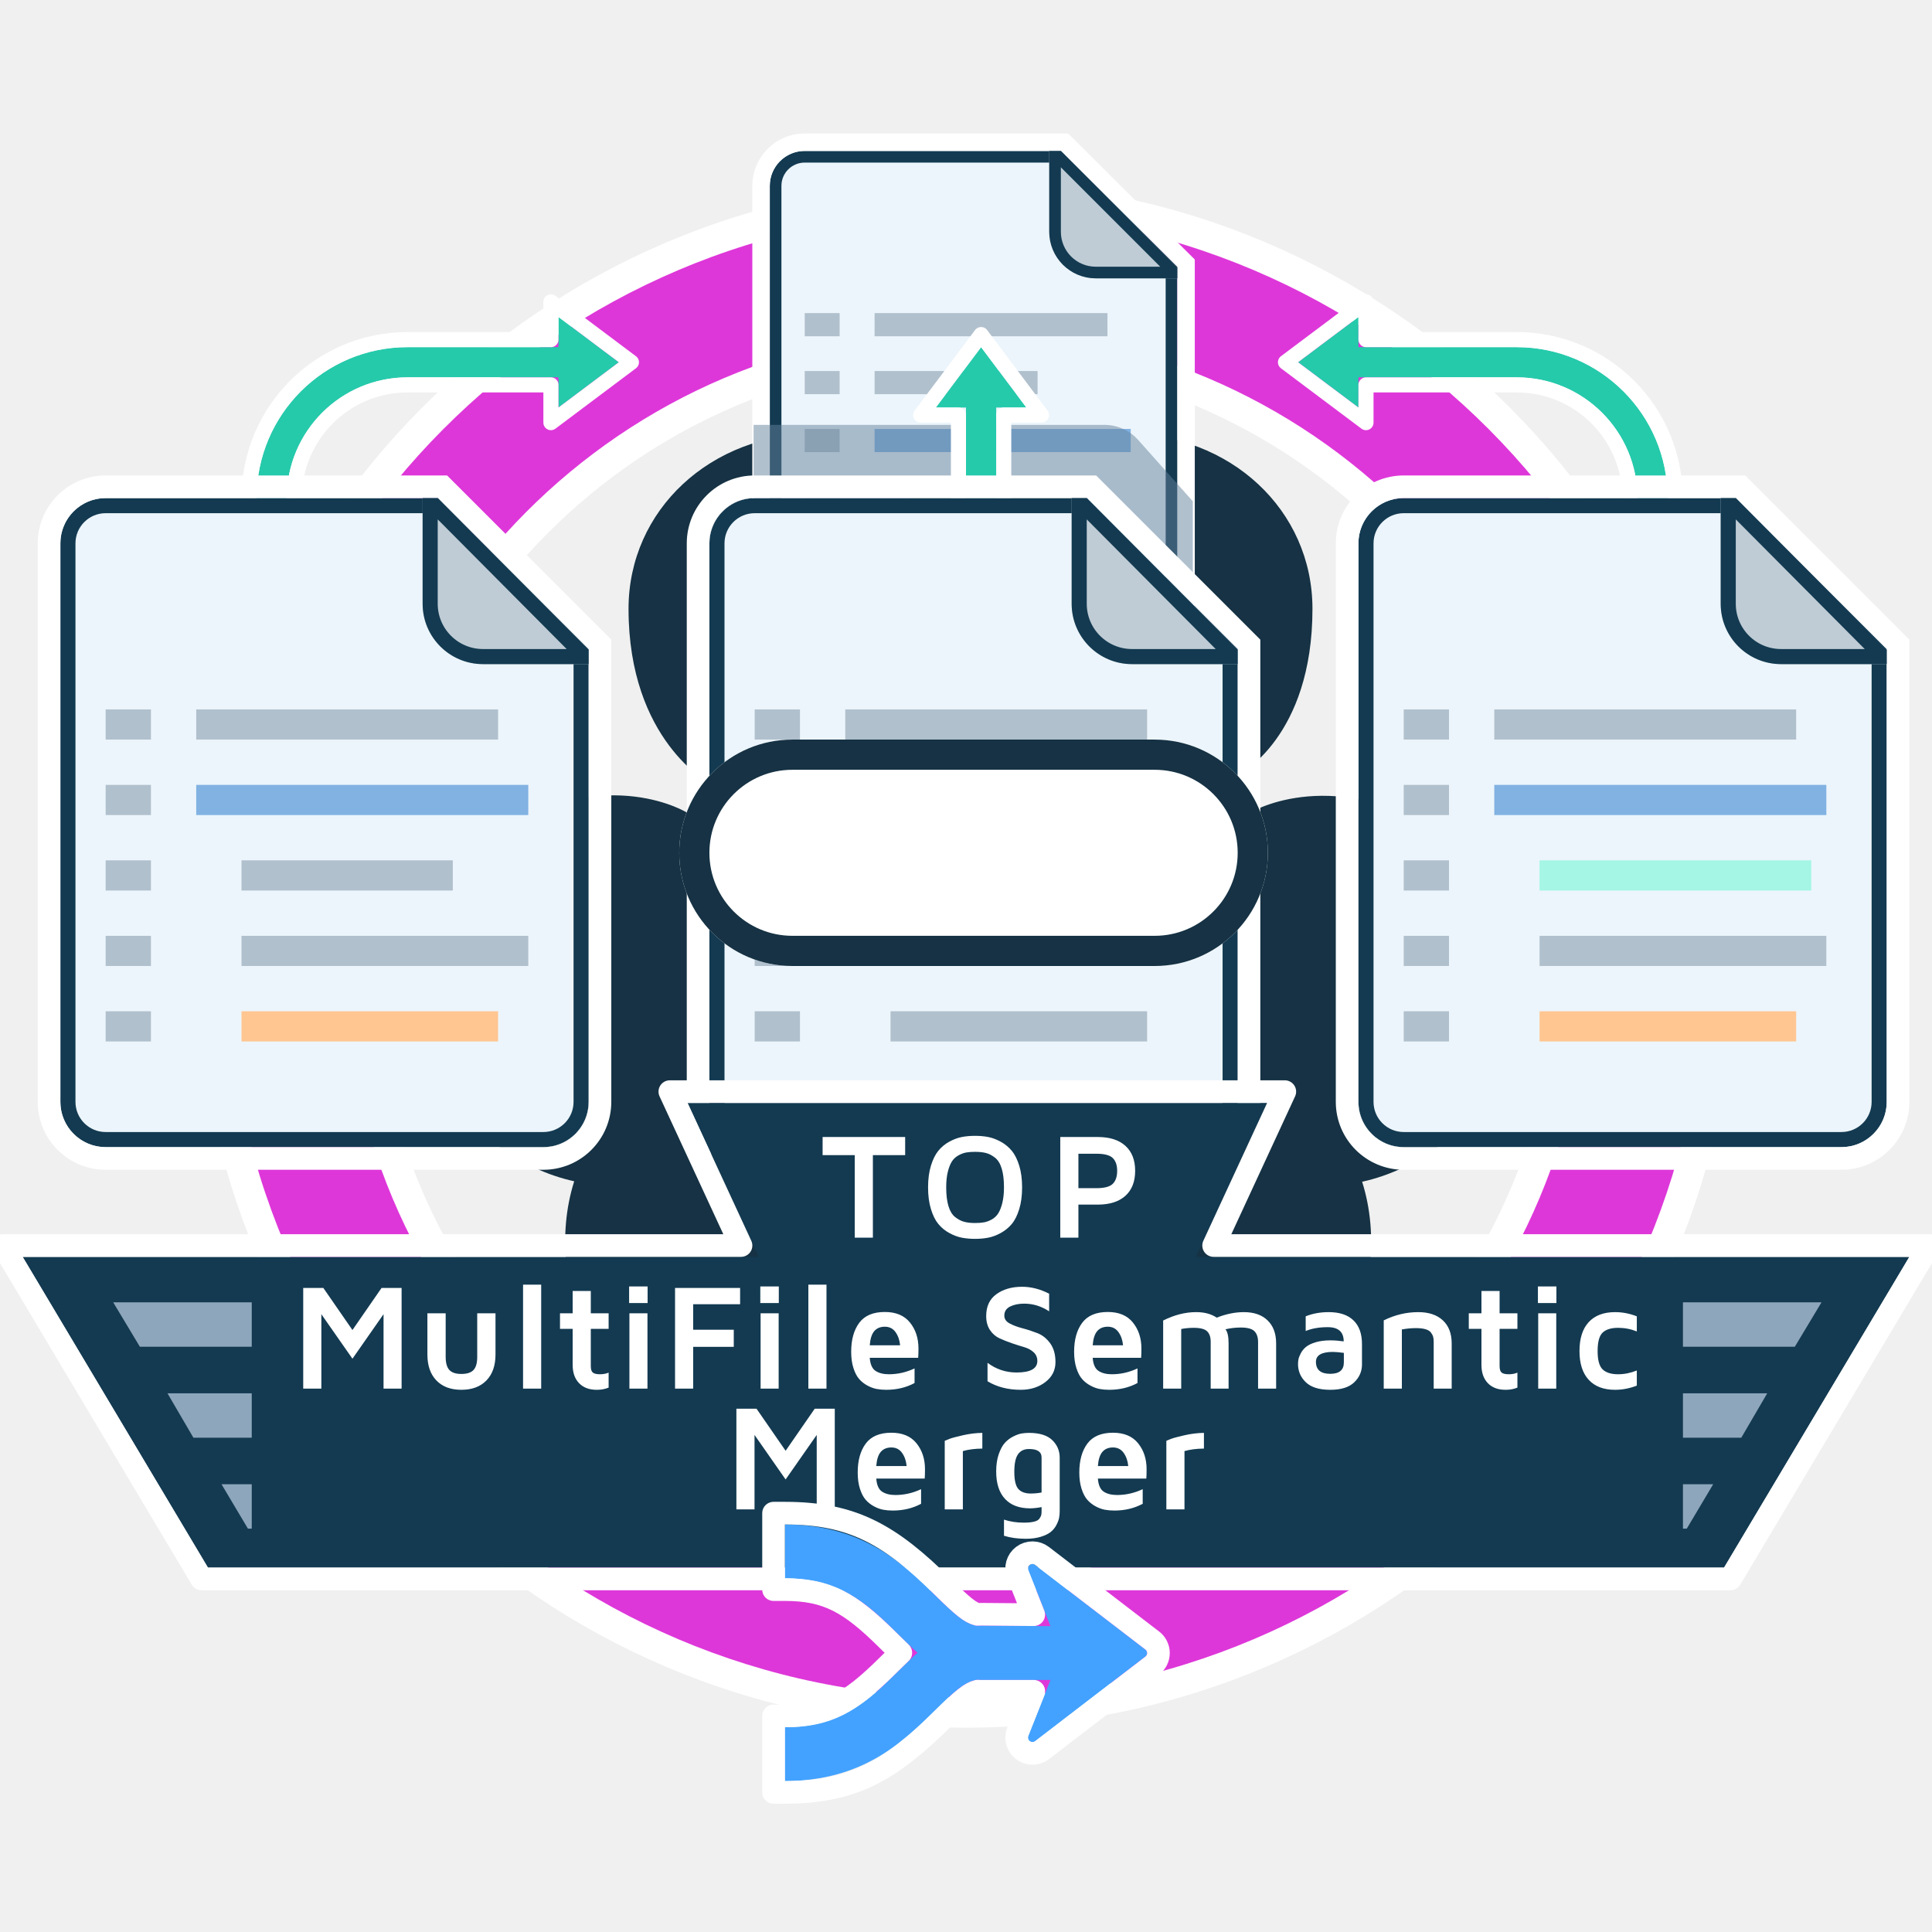
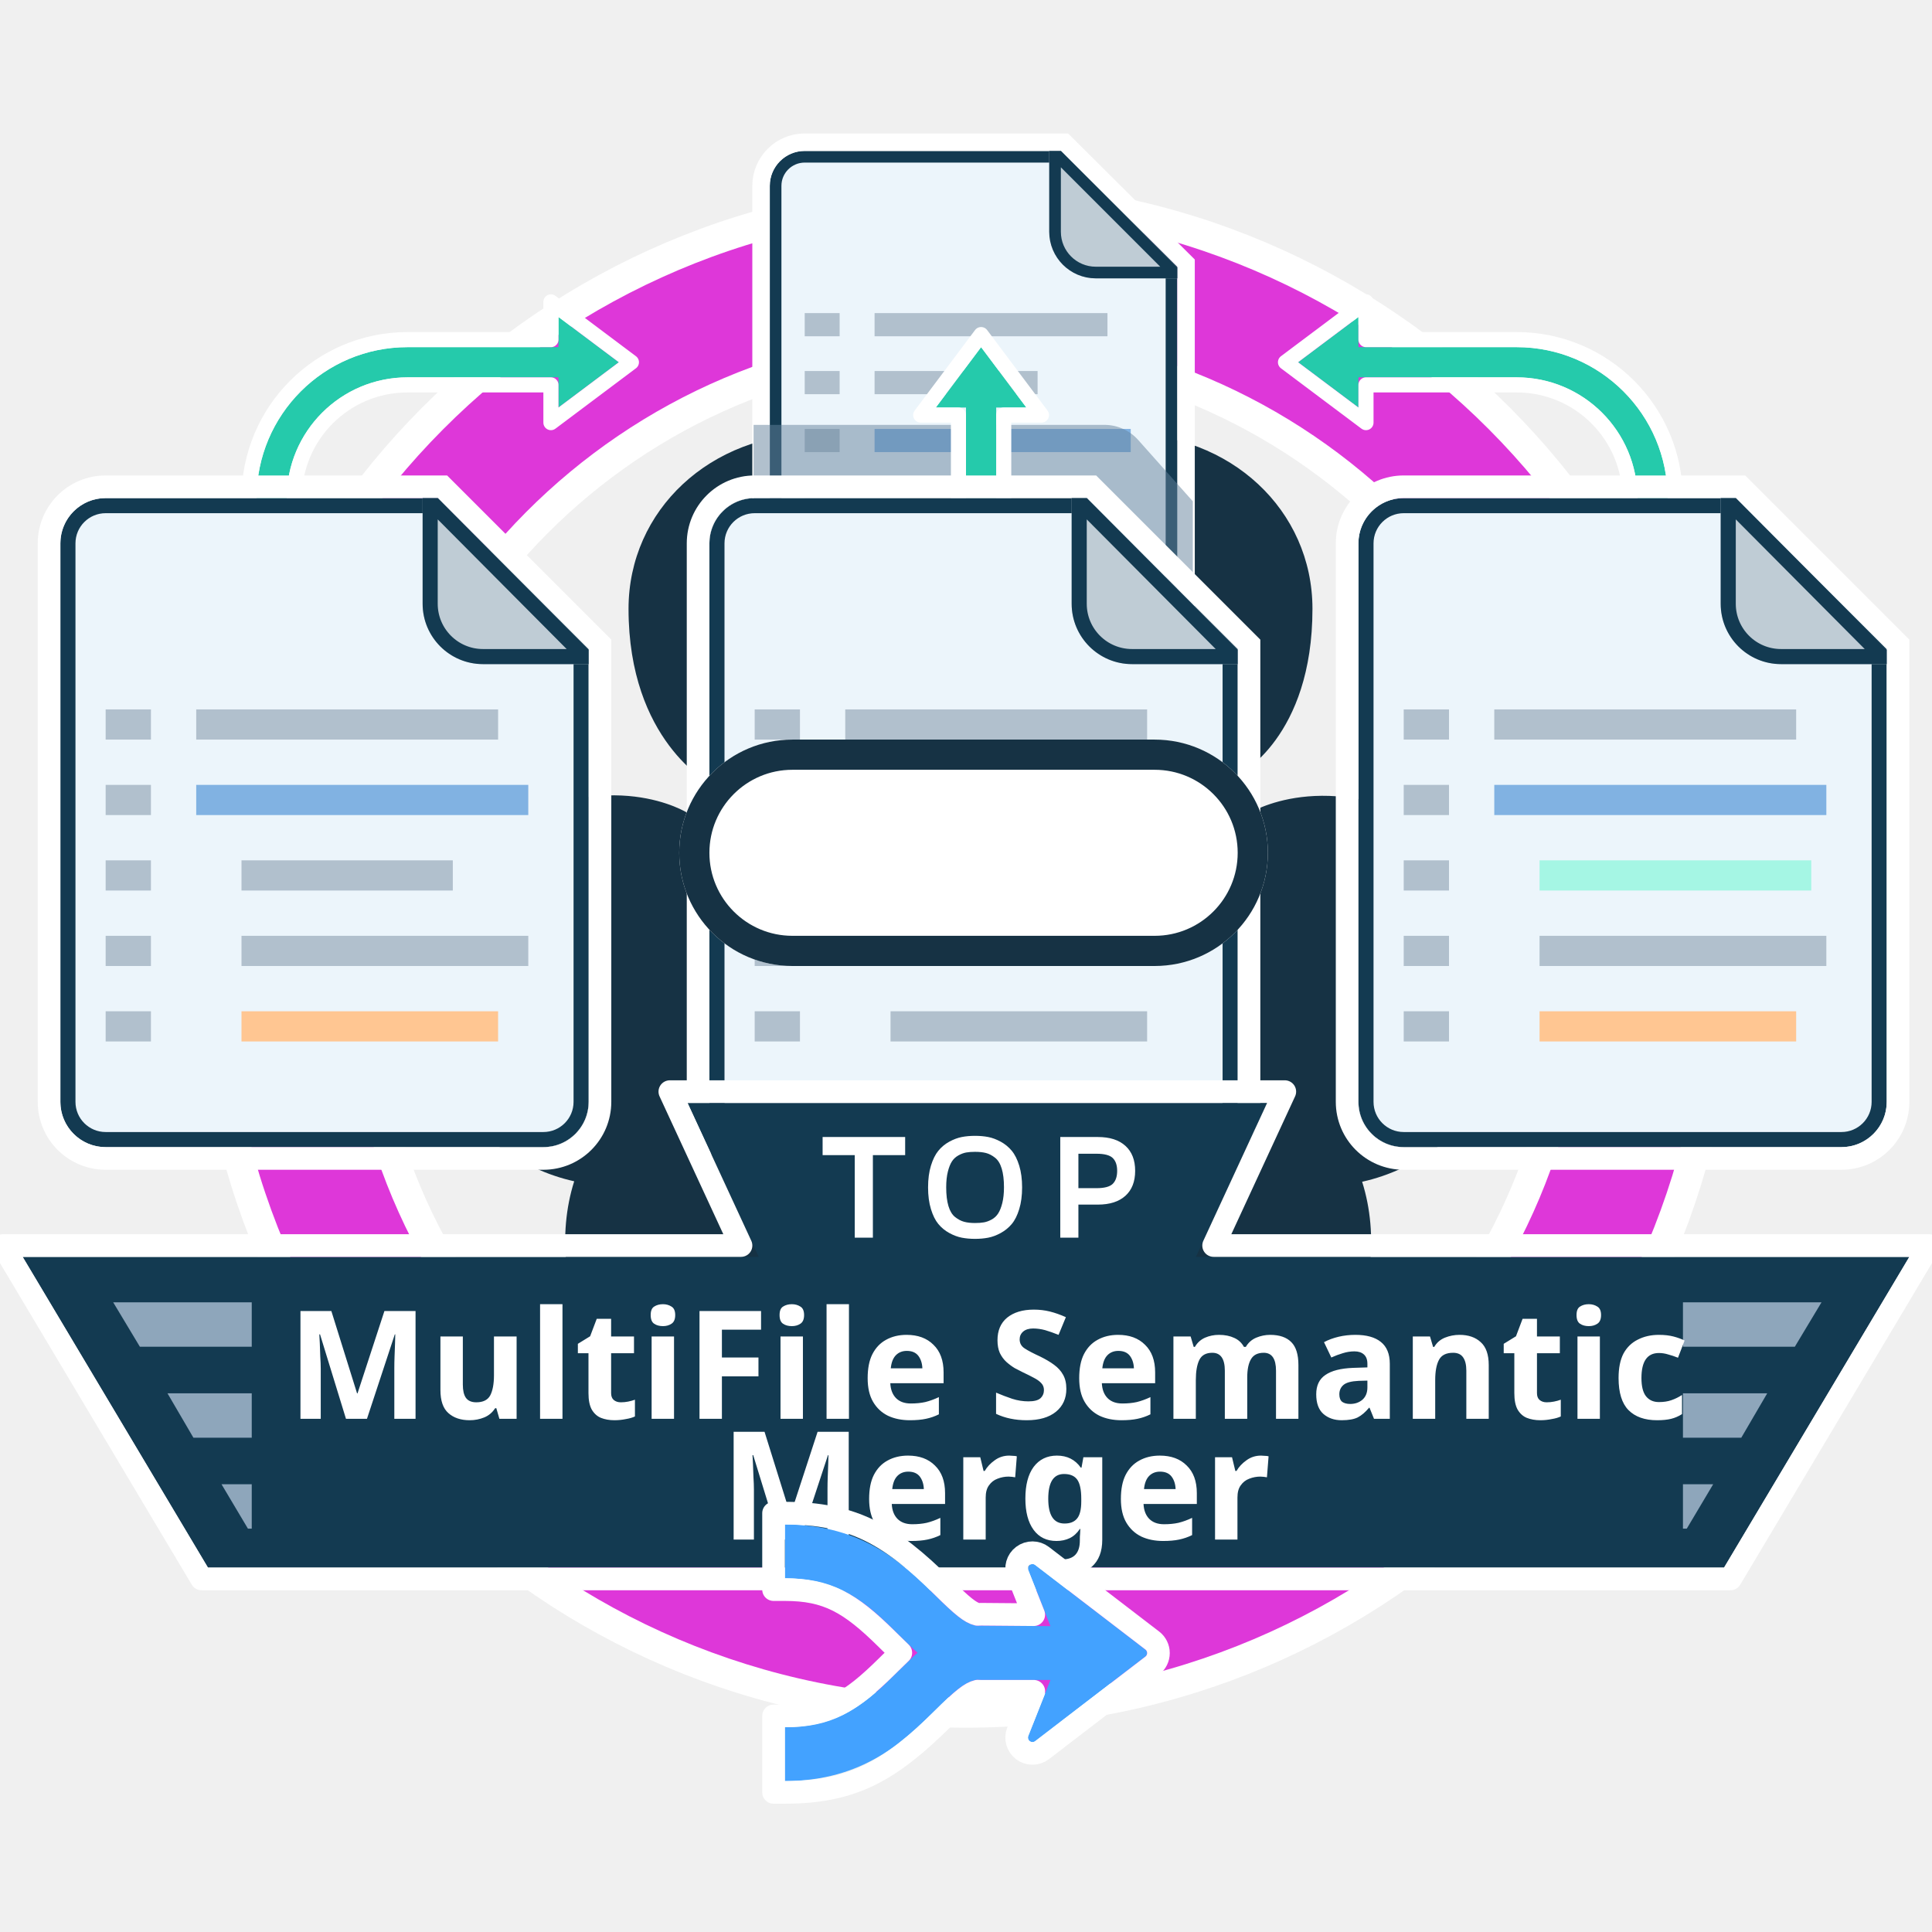
<svg xmlns="http://www.w3.org/2000/svg" xmlns:xlink="http://www.w3.org/1999/xlink" width="128" height="128" viewBox="0 0 128 128">
  <defs>
    <path id="a" d="M20,13 L10,13 C4.477,13 5.68331989e-14,17.477 5.68434189e-14,23 L5.8300264e-14,34.896 L2,34.896 L2,23 C2,18.582 5.582,15 10,15 L20,15 L20,17 L24,14 L20,11 L20,13 Z" />
    <path id="b" d="M53.286,0 L36.314,0 L36.314,0 C35.036,2.34791374e-16 34,1.036 34,2.314 L34,30.686 L34,30.686 C34,31.964 35.036,33 36.314,33 L58.686,33 L58.686,33 C59.964,33 61,31.964 61,30.686 L61,7.674 L53.286,0 Z" />
    <path id="c" d="M73,15 L83.486,15 C87.905,15 91.486,18.582 91.486,23 L91.486,34.896 L93.486,34.896 L93.486,23 C93.486,17.477 89.009,13 83.486,13 L73,13 L73,11 L69,14 L73,17 L73,15 Z" />
    <path id="d" d="M52.514,0 L53.292,0 L61,7.711 L61,8.442 L55.6,8.442 L55.6,8.442 C53.896,8.442 52.514,7.06 52.514,5.356 L52.514,0 Z" />
    <path id="e" d="M25,0 L3,0 L3,0 C1.343,3.04359188e-16 -2.02906125e-16,1.343 0,3 L0,40 L0,40 C2.02906125e-16,41.657 1.343,43 3,43 L32,43 L32,43 C33.657,43 35,41.657 35,40 L35,10 L25,0 Z" />
    <path id="f" d="M24,0 L25.008,0 L35,10.048 L35,11 L28,11 L28,11 C25.791,11 24,9.209 24,7 L24,0 Z" />
    <path id="g" d="M62,17 L62,23 L60,23 L60,17 L58,17 L61,13 L64,17 L62,17 Z" />
    <path id="h" d="M25,0 L3,0 L3,0 C1.343,3.04359188e-16 -2.02906125e-16,1.343 0,3 L0,40 L0,40 C2.02906125e-16,41.657 1.343,43 3,43 L32,43 L32,43 C33.657,43 35,41.657 35,40 L35,10 L25,0 Z" />
    <path id="i" d="M24,0 L25.008,0 L35,10.048 L35,11 L28,11 L28,11 C25.791,11 24,9.209 24,7 L24,0 Z" />
    <path id="j" d="M25,0 L3,0 L3,0 C1.343,3.04359188e-16 -2.02906125e-16,1.343 0,3 L0,40 L0,40 C2.02906125e-16,41.657 1.343,43 3,43 L32,43 L32,43 C33.657,43 35,41.657 35,40 L35,10 L25,0 Z" />
    <path id="k" d="M24,0 L25.008,0 L35,10.048 L35,11 L28,11 L28,11 C25.791,11 24,9.209 24,7 L24,0 Z" />
    <path id="l" d="M49.268,10.27 L0.5,10.27 L12.777,30.858 L113.223,30.858 L125.5,10.27 L78.232,10.27 L82.948,0.073 L44.552,0.073 L49.268,10.27 Z" />
    <rect id="m" width="39" height="15" x="45" y="49" rx="7.5" />
    <path id="n" d="M52,118 L52,114.434 C55.752,114.434 57.626,112.579 59.439,110.785 C59.88,110.347 60.327,109.907 60.796,109.5 C60.327,109.093 59.88,108.653 59.439,108.215 C57.626,106.422 55.752,104.566 52,104.566 L52,101 C57.224,101 59.959,103.707 61.955,105.684 C63.138,106.856 63.899,107.571 64.711,107.71 C64.808,107.704 64.903,107.698 65.003,107.698 L69.595,107.736 L68.126,104.028 C68.077,103.903 68.117,103.761 68.224,103.681 C68.331,103.601 68.479,103.601 68.585,103.683 L75.884,109.284 C75.957,109.34 76,109.427 76,109.519 C76,109.611 75.957,109.699 75.884,109.755 L68.585,115.356 C68.531,115.397 68.467,115.417 68.403,115.417 C68.34,115.417 68.277,115.397 68.224,115.357 C68.117,115.277 68.078,115.135 68.126,115.011 L69.595,111.302 L64.992,111.302 C64.891,111.301 64.801,111.296 64.711,111.291 C63.899,111.429 63.139,112.144 61.955,113.317 C59.959,115.293 57.224,118 52,118 Z" />
  </defs>
  <g fill="none" fill-rule="evenodd">
    <rect width="128" height="128" />
    <g fill-rule="nonzero" transform="translate(14 13)">
      <path fill="#163244" d="M35.572,42.869 L35.588,56.63 C35.588,56.63 35.9,62.089 28.559,66.346 C22.916,69.617 15.829,67.421 12.317,61.312 C10.392,57.962 9.922,53.768 11.042,50.229 C7.43,49.433 4.048,46.928 2.122,43.578 C-1.39,37.469 0.26,30.207 5.903,26.935 C13.439,22.566 18.559,25.83 18.559,25.83 L29.9,32.686 C29.631,33.48 29.485,34.33 29.485,35.215 C29.485,36.084 29.626,36.92 29.886,37.701 C29.07,37.235 28.037,37.204 27.165,37.709 C25.857,38.468 25.409,40.147 26.164,41.461 C26.919,42.774 28.591,43.224 29.899,42.466 C30.741,41.978 31.227,41.108 31.265,40.2 C32.348,41.52 33.853,42.479 35.572,42.869 Z M44.651,32.558 L55.728,25.86 C55.728,25.86 60.849,22.597 68.385,26.966 C74.027,30.238 75.677,37.5 72.165,43.609 C70.239,46.958 66.858,49.464 63.245,50.26 C64.365,53.799 63.896,57.993 61.97,61.343 C58.458,67.452 51.371,69.648 45.729,66.376 C38.387,62.12 38.699,56.661 38.699,56.661 L38.715,42.932 C40.417,42.619 41.926,41.751 43.051,40.523 C43.17,41.322 43.637,42.061 44.388,42.497 C45.696,43.255 47.368,42.805 48.123,41.491 C48.878,40.178 48.43,38.498 47.122,37.74 C46.372,37.305 45.503,37.268 44.755,37.563 C44.986,36.821 45.11,36.033 45.11,35.215 C45.11,34.282 44.948,33.387 44.651,32.558 Z M31.332,30.149 L20.016,23.862 C20.016,23.862 14.642,21.04 14.642,12.301 C14.642,5.758 20.079,0.692 27.103,0.692 C30.954,0.692 34.806,2.381 37.298,5.125 C39.79,2.381 43.642,0.692 47.493,0.692 C54.517,0.692 59.954,5.758 59.954,12.301 C59.954,20.814 55.091,23.273 55.091,23.273 L43.243,30.124 C42.162,28.852 40.684,27.931 39.001,27.556 C39.63,27.052 40.032,26.277 40.032,25.407 C40.032,23.89 38.808,22.661 37.298,22.661 C35.788,22.661 34.564,23.89 34.564,25.407 C34.564,26.277 34.966,27.052 35.595,27.556 C33.901,27.934 32.415,28.864 31.332,30.149 Z M37.298,39.53 C34.925,39.53 33.001,37.598 33.001,35.215 C33.001,32.831 34.925,30.899 37.298,30.899 C39.671,30.899 41.595,32.831 41.595,35.215 C41.595,37.598 39.671,39.53 37.298,39.53 Z" transform="translate(13 15.034)" />
      <path fill="#DE37D9" stroke="#FFFFFF" stroke-width="2" d="M50,90.698 C72.211,90.698 90.234,72.598 90.234,50.249 C90.234,27.9 72.211,9.8 50,9.8 C27.789,9.8 9.766,27.9 9.766,50.249 C9.766,72.598 27.789,90.698 50,90.698 Z M50,100.464 C22.386,100.464 0,77.982 0,50.249 C0,22.516 22.386,0.034 50,0.034 C77.614,0.034 100,22.516 100,50.249 C100,77.982 77.614,100.464 50,100.464 Z" />
    </g>
    <g transform="translate(4 10)">
      <g transform="translate(13)">
        <g fill-rule="nonzero" stroke-linecap="round" stroke-linejoin="round">
          <use fill="#25CAAB" fill-rule="evenodd" xlink:href="#a" />
          <path stroke="#FFFFFF" d="M19.5,12.5 L19.5,10 L24.833,14 L19.5,18 L19.5,15.5 L10,15.5 C5.858,15.5 2.5,18.858 2.5,23 L2.5,35.396 L-0.5,35.396 L-0.5,23 C-0.5,17.201 4.201,12.5 10,12.5 L19.5,12.5 Z" />
        </g>
        <use fill="#ECF5FB" xlink:href="#b" />
        <path stroke="#133A51" stroke-width=".771" d="M53.127,0.386 L36.314,0.386 C35.249,0.386 34.386,1.249 34.386,2.314 L34.386,30.686 C34.386,31.751 35.249,32.614 36.314,32.614 L58.686,32.614 C59.751,32.614 60.614,31.751 60.614,30.686 L60.614,7.835 L53.127,0.386 Z" />
        <path stroke="#FFFFFF" stroke-width="1.157" d="M53.524,-0.579 L61.579,7.434 L61.579,30.686 C61.579,32.283 60.283,33.579 58.686,33.579 L36.314,33.579 C34.717,33.579 33.421,32.283 33.421,30.686 L33.421,2.314 C33.421,0.717 34.717,-0.579 36.314,-0.579 L53.524,-0.579 Z" />
        <g fill-rule="nonzero" stroke-linecap="round" stroke-linejoin="round">
          <use fill="#25CAAB" fill-rule="evenodd" xlink:href="#c" />
          <path stroke="#FFFFFF" d="M73.5,15.5 L73.5,18 L68.167,14 L73.5,10 L73.5,12.5 L83.486,12.5 C89.285,12.5 93.986,17.201 93.986,23 L93.986,35.396 L90.986,35.396 L90.986,23 C90.986,18.858 87.628,15.5 83.486,15.5 L73.5,15.5 Z" />
        </g>
        <rect width="15.429" height="1.535" x="40.943" y="10.744" fill="#B1C0CD" />
        <rect width="10.8" height="1.535" x="40.943" y="14.581" fill="#B1C0CD" />
        <rect width="16.971" height="1.535" x="40.943" y="18.419" fill="#81B2E2" />
        <polygon fill="#FFC692" points="43.257 22.256 54.829 22.256 54.829 23.791 43.257 23.791" />
        <rect width="13.114" height="1.535" x="43.257" y="26.093" fill="#B1C0CD" />
        <use fill="#BFCCD5" xlink:href="#d" />
        <path stroke="#133A51" stroke-width=".771" d="M52.9,0.386 L52.9,5.356 C52.9,6.847 54.109,8.056 55.6,8.056 L60.614,8.056 L60.614,7.871 L53.132,0.386 L52.9,0.386 Z" />
        <rect width="2.314" height="1.535" x="36.314" y="26.093" fill="#B1C0CD" />
        <rect width="2.314" height="1.535" x="36.314" y="22.256" fill="#B1C0CD" />
        <rect width="2.314" height="1.535" x="36.314" y="18.419" fill="#B1C0CD" />
        <rect width="2.314" height="1.535" x="36.314" y="10.744" fill="#B1C0CD" />
        <rect width="2.314" height="1.535" x="36.314" y="14.581" fill="#B1C0CD" />
      </g>
      <g transform="translate(0 23)">
        <use fill="#ECF5FB" xlink:href="#e" />
        <path stroke="#133A51" d="M24.793,0.5 L3,0.5 C1.619,0.5 0.5,1.619 0.5,3 L0.5,40 C0.5,41.381 1.619,42.5 3,42.5 L32,42.5 C33.381,42.5 34.5,41.381 34.5,40 L34.5,10.207 L24.793,0.5 Z" />
        <path stroke="#FFFFFF" stroke-width="1.5" d="M25.311,-0.75 L35.75,9.689 L35.75,40 C35.75,42.071 34.071,43.75 32,43.75 L3,43.75 C0.929,43.75 -0.75,42.071 -0.75,40 L-0.75,3 C-0.75,0.929 0.929,-0.75 3,-0.75 L25.311,-0.75 Z" />
        <rect width="20" height="2" x="9" y="14" fill="#B1C0CD" />
        <rect width="22" height="2" x="9" y="19" fill="#81B2E2" />
        <rect width="14" height="2" x="12" y="24" fill="#B1C0CD" />
        <polygon fill="#B1C0CD" points="12 29 31 29 31 31 12 31" />
        <rect width="17" height="2" x="12" y="34" fill="#FFC692" />
        <use fill="#BFCCD5" xlink:href="#f" />
        <path stroke="#133A51" d="M24.5,0.5 L24.5,7 C24.5,8.933 26.067,10.5 28,10.5 L34.5,10.5 L34.5,10.254 L24.8,0.5 L24.5,0.5 Z" />
        <rect width="3" height="2" x="3" y="34" fill="#B1C0CD" />
        <rect width="3" height="2" x="3" y="29" fill="#B1C0CD" />
        <rect width="3" height="2" x="3" y="24" fill="#B1C0CD" />
        <rect width="3" height="2" x="3" y="14" fill="#B1C0CD" />
        <rect width="3" height="2" x="3" y="19" fill="#B1C0CD" />
      </g>
      <path fill="#64819B" d="M45.927,25.397 L45.927,18.149 L69.172,18.149 L69.172,18.149 C70.028,18.149 70.843,18.515 71.412,19.154 L75.027,23.212 L75.027,30.662 L45.927,25.397 Z" opacity=".5" />
      <g stroke-linecap="round" stroke-linejoin="round">
        <use fill="#25CAAB" xlink:href="#g" />
        <path stroke="#FFFFFF" d="M62.5,17.5 L62.5,23.5 L59.5,23.5 L59.5,17.5 L57,17.5 L61,12.167 L65,17.5 L62.5,17.5 Z" />
      </g>
      <g transform="translate(43 23)">
        <use fill="#ECF5FB" xlink:href="#h" />
        <path stroke="#133A51" d="M24.793,0.5 L3,0.5 C1.619,0.5 0.5,1.619 0.5,3 L0.5,40 C0.5,41.381 1.619,42.5 3,42.5 L32,42.5 C33.381,42.5 34.5,41.381 34.5,40 L34.5,10.207 L24.793,0.5 Z" />
        <path stroke="#FFFFFF" stroke-width="1.5" d="M25.311,-0.75 L35.75,9.689 L35.75,40 C35.75,42.071 34.071,43.75 32,43.75 L3,43.75 C0.929,43.75 -0.75,42.071 -0.75,40 L-0.75,3 C-0.75,0.929 0.929,-0.75 3,-0.75 L25.311,-0.75 Z" />
        <rect width="20" height="2" x="9" y="14" fill="#B1C0CD" />
        <rect width="14" height="2" x="9" y="19" fill="#B1C0CD" />
        <rect width="22" height="2" x="9" y="24" fill="#81B2E2" />
        <polygon fill="#FFC692" points="12 29 27 29 27 31 12 31" />
        <rect width="17" height="2" x="12" y="34" fill="#B1C0CD" />
        <use fill="#BFCCD5" xlink:href="#i" />
        <path stroke="#133A51" d="M24.5,0.5 L24.5,7 C24.5,8.933 26.067,10.5 28,10.5 L34.5,10.5 L34.5,10.254 L24.8,0.5 L24.5,0.5 Z" />
        <rect width="3" height="2" x="3" y="34" fill="#B1C0CD" />
        <rect width="3" height="2" x="3" y="29" fill="#B1C0CD" />
        <rect width="3" height="2" x="3" y="24" fill="#B1C0CD" />
        <rect width="3" height="2" x="3" y="14" fill="#B1C0CD" />
        <rect width="3" height="2" x="3" y="19" fill="#B1C0CD" />
      </g>
      <g transform="translate(86 23)">
        <use fill="#ECF5FB" xlink:href="#j" />
        <path stroke="#133A51" d="M24.793,0.5 L3,0.5 C1.619,0.5 0.5,1.619 0.5,3 L0.5,40 C0.5,41.381 1.619,42.5 3,42.5 L32,42.5 C33.381,42.5 34.5,41.381 34.5,40 L34.5,10.207 L24.793,0.5 Z" />
        <path stroke="#FFFFFF" stroke-width="1.5" d="M25.311,-0.75 L35.75,9.689 L35.75,40 C35.75,42.071 34.071,43.75 32,43.75 L3,43.75 C0.929,43.75 -0.75,42.071 -0.75,40 L-0.75,3 C-0.75,0.929 0.929,-0.75 3,-0.75 L25.311,-0.75 Z" />
        <rect width="20" height="2" x="9" y="14" fill="#B1C0CD" />
        <rect width="22" height="2" x="9" y="19" fill="#81B2E2" />
        <rect width="18" height="2" x="12" y="24" fill="#A5F6E4" />
        <polygon fill="#B1C0CD" points="12 29 31 29 31 31 12 31" />
        <rect width="17" height="2" x="12" y="34" fill="#FFC692" />
        <use fill="#BFCCD5" xlink:href="#k" />
        <path stroke="#133A51" d="M24.5,0.5 L24.5,7 C24.5,8.933 26.067,10.5 28,10.5 L34.5,10.5 L34.5,10.254 L24.8,0.5 L24.5,0.5 Z" />
        <rect width="3" height="2" x="3" y="34" fill="#B1C0CD" />
        <rect width="3" height="2" x="3" y="29" fill="#B1C0CD" />
        <rect width="3" height="2" x="3" y="24" fill="#B1C0CD" />
        <rect width="3" height="2" x="3" y="14" fill="#B1C0CD" />
        <rect width="3" height="2" x="3" y="19" fill="#B1C0CD" />
      </g>
    </g>
    <g transform="translate(1 73)">
      <g stroke-linecap="round" stroke-linejoin="round">
        <use fill="#133A51" xlink:href="#l" />
        <path stroke="#FFFFFF" stroke-width="1.5" d="M48.095,9.52 L43.378,-0.677 L84.122,-0.677 L79.405,9.52 L126.82,9.52 L113.649,31.608 L12.351,31.608 L-0.82,9.52 L48.095,9.52 Z" />
      </g>
      <path fill="#FFFFFF" d="M53.5,3.531 L53.5,2.33 L58.969,2.33 L58.969,3.531 L56.831,3.531 L56.831,9 L55.629,9 L55.629,3.531 L53.5,3.531 Z M60.487,5.67 C60.487,5.123 60.55,4.643 60.677,4.229 C60.804,3.816 60.968,3.486 61.168,3.241 C61.368,2.995 61.61,2.795 61.893,2.64 C62.176,2.486 62.453,2.382 62.723,2.33 C62.993,2.278 63.285,2.252 63.597,2.252 C63.91,2.252 64.201,2.278 64.471,2.33 C64.741,2.382 65.018,2.486 65.301,2.64 C65.584,2.795 65.828,2.995 66.031,3.241 C66.235,3.486 66.4,3.816 66.527,4.229 C66.654,4.643 66.717,5.123 66.717,5.67 C66.717,6.21 66.654,6.689 66.527,7.105 C66.4,7.522 66.235,7.852 66.031,8.094 C65.828,8.337 65.584,8.535 65.301,8.69 C65.018,8.845 64.741,8.948 64.471,9 C64.201,9.052 63.91,9.078 63.597,9.078 C63.285,9.078 62.993,9.052 62.723,9 C62.453,8.948 62.176,8.845 61.893,8.69 C61.61,8.535 61.368,8.337 61.168,8.094 C60.968,7.852 60.804,7.522 60.677,7.105 C60.55,6.689 60.487,6.21 60.487,5.67 Z M61.688,5.66 C61.688,6.161 61.738,6.576 61.837,6.905 C61.936,7.234 62.083,7.476 62.276,7.63 C62.47,7.785 62.669,7.89 62.872,7.945 C63.076,8.001 63.317,8.028 63.597,8.028 C63.825,8.028 64.022,8.014 64.188,7.984 C64.354,7.955 64.525,7.892 64.701,7.796 C64.876,7.7 65.02,7.567 65.13,7.396 C65.241,7.225 65.333,6.993 65.406,6.7 C65.479,6.407 65.516,6.061 65.516,5.66 C65.516,5.165 65.466,4.754 65.367,4.425 C65.268,4.096 65.12,3.854 64.923,3.7 C64.726,3.545 64.527,3.442 64.327,3.39 C64.127,3.338 63.884,3.312 63.597,3.312 C63.376,3.312 63.182,3.326 63.016,3.355 C62.85,3.385 62.678,3.448 62.501,3.546 C62.324,3.644 62.18,3.775 62.071,3.941 C61.962,4.107 61.871,4.335 61.798,4.625 C61.725,4.915 61.688,5.26 61.688,5.66 Z M69.246,9 L69.246,2.33 L71.736,2.33 C72.524,2.33 73.132,2.525 73.562,2.916 C73.992,3.307 74.207,3.858 74.207,4.571 C74.207,5.284 73.992,5.835 73.562,6.224 C73.132,6.613 72.524,6.808 71.736,6.808 L70.447,6.808 L70.447,9 L69.246,9 Z M70.447,5.719 L71.648,5.719 C72.175,5.719 72.535,5.622 72.727,5.428 C72.919,5.235 73.015,4.949 73.015,4.571 C73.015,4.197 72.918,3.915 72.725,3.724 C72.531,3.534 72.172,3.438 71.648,3.438 L70.447,3.438 L70.447,5.719 Z" />
      <path fill="#8EA6BB" d="M15.679,13.283 L6.5,13.283 L8.268,16.226 L15.679,16.226 L15.679,13.283 Z M15.679,19.309 L10.095,19.309 L11.814,22.252 L15.679,22.252 L15.679,19.309 Z M15.679,25.335 L13.676,25.335 L15.426,28.277 L15.679,28.277 L15.679,25.335 Z" />
      <path fill="#8EA6BB" d="M119.679,13.283 L110.5,13.283 L112.268,16.226 L119.679,16.226 L119.679,13.283 Z M119.679,19.309 L114.095,19.309 L115.814,22.252 L119.679,22.252 L119.679,19.309 Z M119.679,25.335 L117.676,25.335 L119.426,28.277 L119.679,28.277 L119.679,25.335 Z" transform="matrix(-1 0 0 1 230.179 0)" />
-       <path fill="#FFFFFF" d="M19.089,19 L19.089,12.33 L20.422,12.33 L22.351,15.118 L24.279,12.33 L25.607,12.33 L25.607,19 L24.411,19 L24.411,14.068 L22.351,17.018 L20.29,14.068 L20.29,19 L19.089,19 Z M27.316,16.739 L27.316,14.01 L28.527,14.01 L28.527,16.9 C28.527,17.301 28.609,17.589 28.771,17.765 C28.934,17.94 29.2,18.028 29.567,18.028 C29.942,18.028 30.21,17.94 30.373,17.765 C30.536,17.589 30.617,17.301 30.617,16.9 L30.617,14.01 L31.828,14.01 L31.828,16.739 C31.828,17.472 31.628,18.045 31.228,18.458 C30.827,18.871 30.274,19.078 29.567,19.078 C28.861,19.078 28.309,18.871 27.912,18.458 C27.515,18.045 27.316,17.472 27.316,16.739 Z M33.654,19 L33.654,12.11 L34.855,12.11 L34.855,19 L33.654,19 Z M36.101,15.04 L36.101,14.01 L36.94,14.01 L36.94,12.53 L38.142,12.53 L38.142,14.01 L39.323,14.01 L39.323,15.04 L38.142,15.04 L38.142,17.501 C38.142,17.716 38.186,17.861 38.276,17.936 C38.365,18.01 38.524,18.048 38.752,18.048 C38.967,18.048 39.157,18.012 39.323,17.94 L39.323,18.932 C39.089,19.029 38.833,19.078 38.557,19.078 L38.532,19.078 C38.037,19.078 37.648,18.932 37.365,18.639 C37.082,18.346 36.94,17.942 36.94,17.428 L36.94,15.04 L36.101,15.04 Z M40.681,13.331 L40.681,12.232 L41.906,12.232 L41.906,13.331 L40.681,13.331 Z M40.7,19 L40.7,14.01 L41.896,14.01 L41.896,19 L40.7,19 Z M43.723,19 L43.723,12.33 L48.034,12.33 L48.034,13.409 L44.924,13.409 L44.924,15.099 L47.614,15.099 L47.614,16.231 L44.924,16.231 L44.924,19 L43.723,19 Z M49.372,13.331 L49.372,12.232 L50.598,12.232 L50.598,13.331 L49.372,13.331 Z M49.392,19 L49.392,14.01 L50.588,14.01 L50.588,19 L49.392,19 Z M52.556,19 L52.556,12.11 L53.757,12.11 L53.757,19 L52.556,19 Z M55.393,16.559 C55.393,15.758 55.571,15.118 55.927,14.64 C56.284,14.161 56.849,13.922 57.624,13.922 C58.356,13.922 58.911,14.155 59.287,14.62 C59.663,15.086 59.851,15.659 59.851,16.339 C59.851,16.619 59.844,16.826 59.831,16.959 L56.623,16.959 C56.656,17.392 56.785,17.682 57.011,17.828 C57.237,17.975 57.531,18.048 57.893,18.048 C58.479,18.048 59.045,17.919 59.592,17.662 L59.592,18.629 C59.038,18.928 58.412,19.078 57.712,19.078 C57.491,19.078 57.282,19.06 57.087,19.024 C56.892,18.989 56.687,18.914 56.474,18.8 C56.261,18.686 56.077,18.541 55.922,18.365 C55.768,18.189 55.641,17.946 55.542,17.635 C55.442,17.324 55.393,16.965 55.393,16.559 Z M56.623,16.129 L58.635,16.129 C58.602,15.784 58.5,15.493 58.33,15.255 C58.159,15.017 57.924,14.898 57.624,14.898 C57.325,14.898 57.091,14.995 56.923,15.189 C56.756,15.383 56.656,15.696 56.623,16.129 Z M64.338,14.19 C64.338,13.549 64.564,13.066 65.017,12.74 C65.469,12.415 66.035,12.252 66.716,12.252 C67.315,12.252 67.912,12.405 68.508,12.711 L68.508,13.878 C67.993,13.539 67.443,13.37 66.857,13.37 C66.49,13.37 66.178,13.434 65.922,13.561 C65.667,13.688 65.539,13.888 65.539,14.161 C65.539,14.382 65.655,14.556 65.888,14.681 C66.121,14.806 66.403,14.912 66.733,14.999 C67.063,15.085 67.395,15.193 67.729,15.323 C68.063,15.453 68.346,15.679 68.579,16 C68.811,16.32 68.928,16.734 68.928,17.242 C68.928,17.783 68.705,18.224 68.259,18.565 C67.813,18.907 67.269,19.078 66.628,19.078 C65.782,19.078 65.048,18.889 64.426,18.512 L64.426,17.291 C64.999,17.717 65.64,17.931 66.35,17.931 C67.268,17.931 67.727,17.675 67.727,17.164 C67.727,16.933 67.644,16.741 67.478,16.588 C67.312,16.435 67.102,16.322 66.848,16.249 C66.594,16.175 66.322,16.089 66.032,15.99 C65.743,15.89 65.471,15.782 65.217,15.665 C64.963,15.548 64.753,15.365 64.587,15.116 C64.421,14.867 64.338,14.558 64.338,14.19 Z M70.163,16.559 C70.163,15.758 70.341,15.118 70.698,14.64 C71.054,14.161 71.62,13.922 72.395,13.922 C73.127,13.922 73.681,14.155 74.057,14.62 C74.433,15.086 74.621,15.659 74.621,16.339 C74.621,16.619 74.615,16.826 74.602,16.959 L71.394,16.959 C71.426,17.392 71.556,17.682 71.782,17.828 C72.008,17.975 72.302,18.048 72.663,18.048 C73.249,18.048 73.815,17.919 74.362,17.662 L74.362,18.629 C73.809,18.928 73.182,19.078 72.482,19.078 C72.261,19.078 72.053,19.06 71.857,19.024 C71.662,18.989 71.458,18.914 71.245,18.8 C71.031,18.686 70.847,18.541 70.693,18.365 C70.538,18.189 70.411,17.946 70.312,17.635 C70.213,17.324 70.163,16.965 70.163,16.559 Z M71.394,16.129 L73.405,16.129 C73.373,15.784 73.271,15.493 73.1,15.255 C72.929,15.017 72.694,14.898 72.395,14.898 C72.095,14.898 71.861,14.995 71.694,15.189 C71.526,15.383 71.426,15.696 71.394,16.129 Z M76.062,19 L76.062,14.488 C76.8,14.117 77.526,13.932 78.239,13.932 L78.259,13.932 C78.799,13.932 79.25,14.054 79.611,14.298 C80.23,14.054 80.829,13.932 81.408,13.932 C82.082,13.932 82.607,14.115 82.983,14.481 C83.359,14.847 83.547,15.354 83.547,16.002 L83.547,19 L82.351,19 L82.351,15.919 C82.351,15.6 82.27,15.359 82.109,15.196 C81.948,15.034 81.647,14.952 81.208,14.952 C80.863,14.952 80.523,14.991 80.188,15.069 C80.327,15.229 80.397,15.54 80.397,16.002 L80.397,19 L79.211,19 L79.211,15.89 C79.211,15.584 79.132,15.354 78.974,15.201 C78.816,15.048 78.521,14.972 78.088,14.972 C77.801,14.972 77.525,14.998 77.258,15.05 L77.258,19 L76.062,19 Z M84.997,17.369 C84.997,17.268 85.007,17.165 85.026,17.059 C85.046,16.953 85.097,16.821 85.18,16.661 C85.263,16.502 85.376,16.362 85.52,16.241 C85.663,16.121 85.874,16.017 86.154,15.931 C86.434,15.845 86.765,15.802 87.146,15.802 C87.419,15.802 87.712,15.825 88.024,15.87 C88.024,15.242 87.671,14.928 86.965,14.928 C86.405,14.928 85.918,15.012 85.505,15.182 L85.505,14.21 C85.964,14.024 86.473,13.932 87.033,13.932 C87.746,13.932 88.291,14.113 88.669,14.476 C89.047,14.839 89.235,15.364 89.235,16.051 L89.235,17.398 C89.235,17.857 89.064,18.252 88.72,18.583 C88.377,18.913 87.849,19.078 87.136,19.078 C86.403,19.078 85.864,18.912 85.517,18.58 C85.17,18.248 84.997,17.844 84.997,17.369 Z M86.184,17.218 C86.184,17.752 86.498,18.019 87.126,18.019 L87.136,18.019 C87.735,18.019 88.034,17.766 88.034,17.262 L88.034,16.632 C87.754,16.593 87.515,16.572 87.316,16.568 C86.564,16.568 86.187,16.785 86.184,17.218 Z M90.676,19 L90.676,14.479 C91.408,14.114 92.172,13.932 92.966,13.932 C93.659,13.932 94.201,14.113 94.592,14.476 C94.982,14.839 95.178,15.348 95.178,16.002 L95.178,19 L93.986,19 L93.986,15.899 C93.986,15.766 93.974,15.654 93.95,15.565 C93.925,15.475 93.876,15.382 93.803,15.284 C93.73,15.187 93.61,15.113 93.444,15.064 C93.278,15.016 93.065,14.991 92.805,14.991 C92.512,14.991 92.202,15.021 91.877,15.079 L91.877,19 L90.676,19 Z M96.311,15.04 L96.311,14.01 L97.15,14.01 L97.15,12.53 L98.352,12.53 L98.352,14.01 L99.533,14.01 L99.533,15.04 L98.352,15.04 L98.352,17.501 C98.352,17.716 98.396,17.861 98.486,17.936 C98.575,18.01 98.734,18.048 98.962,18.048 C99.177,18.048 99.367,18.012 99.533,17.94 L99.533,18.932 C99.299,19.029 99.043,19.078 98.767,19.078 L98.742,19.078 C98.247,19.078 97.858,18.932 97.575,18.639 C97.292,18.346 97.15,17.942 97.15,17.428 L97.15,15.04 L96.311,15.04 Z M100.891,13.331 L100.891,12.232 L102.116,12.232 L102.116,13.331 L100.891,13.331 Z M100.91,19 L100.91,14.01 L102.106,14.01 L102.106,19 L100.91,19 Z M103.645,16.51 C103.645,15.676 103.848,15.038 104.255,14.596 C104.662,14.153 105.244,13.932 106.003,13.932 C106.491,13.932 106.971,14.024 107.443,14.21 L107.443,15.211 C107.049,15.051 106.636,14.972 106.203,14.972 C105.744,14.972 105.403,15.077 105.18,15.287 C104.957,15.497 104.846,15.904 104.846,16.51 C104.846,17.109 104.957,17.515 105.18,17.728 C105.403,17.941 105.744,18.048 106.203,18.048 C106.617,18.048 107.03,17.965 107.443,17.799 L107.443,18.8 C106.971,18.985 106.491,19.078 106.003,19.078 C105.244,19.078 104.662,18.857 104.255,18.414 C103.848,17.971 103.645,17.337 103.645,16.51 Z M47.788,27 L47.788,20.33 L49.121,20.33 L51.049,23.118 L52.978,20.33 L54.306,20.33 L54.306,27 L53.11,27 L53.11,22.068 L51.049,25.018 L48.989,22.068 L48.989,27 L47.788,27 Z M55.825,24.559 C55.825,23.758 56.003,23.118 56.359,22.64 C56.716,22.161 57.281,21.922 58.056,21.922 C58.789,21.922 59.343,22.155 59.719,22.62 C60.095,23.086 60.283,23.659 60.283,24.339 C60.283,24.619 60.276,24.826 60.263,24.959 L57.055,24.959 C57.088,25.392 57.217,25.682 57.443,25.828 C57.67,25.975 57.963,26.048 58.325,26.048 C58.911,26.048 59.477,25.919 60.024,25.662 L60.024,26.629 C59.471,26.928 58.844,27.078 58.144,27.078 C57.923,27.078 57.714,27.06 57.519,27.024 C57.324,26.989 57.119,26.914 56.906,26.8 C56.693,26.686 56.509,26.541 56.354,26.365 C56.2,26.189 56.073,25.946 55.974,25.635 C55.874,25.324 55.825,24.965 55.825,24.559 Z M57.055,24.129 L59.067,24.129 C59.034,23.784 58.933,23.493 58.762,23.255 C58.591,23.017 58.356,22.898 58.056,22.898 C57.757,22.898 57.523,22.995 57.355,23.189 C57.188,23.383 57.088,23.696 57.055,24.129 Z M61.591,27 L61.591,22.459 C61.673,22.42 61.785,22.374 61.928,22.32 C62.071,22.266 62.36,22.19 62.792,22.09 C63.225,21.991 63.655,21.938 64.082,21.932 L64.082,22.972 C63.58,22.978 63.151,23.034 62.792,23.138 L62.792,27 L61.591,27 Z M65,24.49 C65,24.051 65.056,23.667 65.17,23.34 C65.284,23.013 65.419,22.763 65.576,22.591 C65.732,22.418 65.917,22.278 66.13,22.171 C66.343,22.063 66.529,21.997 66.689,21.971 C66.848,21.945 67.008,21.932 67.167,21.932 C67.867,21.932 68.382,22.091 68.713,22.41 C69.043,22.729 69.208,23.117 69.208,23.572 L69.208,27.122 C69.208,27.282 69.194,27.433 69.165,27.576 C69.135,27.719 69.073,27.879 68.979,28.055 C68.885,28.23 68.759,28.38 68.603,28.504 C68.447,28.628 68.227,28.733 67.944,28.819 C67.661,28.905 67.332,28.948 66.958,28.948 C66.43,28.948 65.95,28.882 65.517,28.748 L65.517,27.679 C65.917,27.812 66.352,27.879 66.821,27.879 C67.101,27.879 67.329,27.858 67.504,27.815 C67.68,27.773 67.8,27.706 67.863,27.615 C67.927,27.524 67.967,27.447 67.983,27.383 C67.999,27.32 68.007,27.233 68.007,27.122 L68.007,26.849 C67.74,26.901 67.488,26.928 67.25,26.932 C66.525,26.932 65.968,26.722 65.581,26.302 C65.193,25.882 65,25.278 65,24.49 Z M66.201,24.51 C66.201,25.07 66.29,25.45 66.469,25.65 C66.648,25.85 66.922,25.95 67.29,25.95 C67.534,25.95 67.773,25.927 68.007,25.882 L68.007,23.558 C68.007,23.187 67.732,23.001 67.182,23.001 L67.167,23.001 C66.848,23.001 66.608,23.117 66.445,23.35 C66.282,23.583 66.201,23.969 66.201,24.51 Z M70.507,24.559 C70.507,23.758 70.686,23.118 71.042,22.64 C71.398,22.161 71.964,21.922 72.739,21.922 C73.471,21.922 74.025,22.155 74.401,22.62 C74.777,23.086 74.965,23.659 74.965,24.339 C74.965,24.619 74.959,24.826 74.946,24.959 L71.738,24.959 C71.77,25.392 71.9,25.682 72.126,25.828 C72.352,25.975 72.646,26.048 73.007,26.048 C73.593,26.048 74.16,25.919 74.707,25.662 L74.707,26.629 C74.153,26.928 73.527,27.078 72.827,27.078 C72.605,27.078 72.397,27.06 72.202,27.024 C72.006,26.989 71.802,26.914 71.589,26.8 C71.376,26.686 71.192,26.541 71.037,26.365 C70.882,26.189 70.756,25.946 70.656,25.635 C70.557,25.324 70.507,24.965 70.507,24.559 Z M71.738,24.129 L73.75,24.129 C73.717,23.784 73.615,23.493 73.444,23.255 C73.273,23.017 73.038,22.898 72.739,22.898 C72.439,22.898 72.206,22.995 72.038,23.189 C71.87,23.383 71.77,23.696 71.738,24.129 Z M76.274,27 L76.274,22.459 C76.355,22.42 76.468,22.374 76.611,22.32 C76.754,22.266 77.042,22.19 77.475,22.09 C77.908,21.991 78.338,21.938 78.764,21.932 L78.764,22.972 C78.263,22.978 77.833,23.034 77.475,23.138 L77.475,27 L76.274,27 Z" />
+       <text fill="#FFFFFF" font-family="MavenProBold, Maven Pro" font-size="10" font-weight="bold">
+         <tspan x="18" y="21">MultiFile Semantic </tspan>
+         <tspan x="46.699" y="29">Merger</tspan>
+       </text>
    </g>
    <use fill="#FFFFFF" xlink:href="#m" />
    <rect width="37" height="13" x="46" y="50" stroke="#163244" stroke-width="2" rx="6.5" />
    <g fill-rule="nonzero" stroke-linecap="round" stroke-linejoin="round">
      <use fill="#43A2FF" fill-rule="evenodd" xlink:href="#n" />
      <path stroke="#FFFFFF" stroke-width="1.5" d="M59.681,109.5 C59.468,109.297 59.225,109.06 58.911,108.748 C58.824,108.662 58.824,108.662 58.737,108.576 C56.301,106.17 54.804,105.316 52,105.316 L51.25,105.316 L51.25,100.25 L52,100.25 C56.512,100.25 58.993,101.695 62.482,105.151 C63.763,106.419 64.292,106.844 64.765,106.956 C64.861,106.95 64.928,106.948 65.009,106.948 L68.487,106.977 L67.429,104.305 C67.255,103.865 67.397,103.363 67.773,103.082 C68.149,102.799 68.669,102.801 69.041,103.088 L76.342,108.69 C76.6,108.888 76.75,109.195 76.75,109.519 C76.75,109.844 76.599,110.151 76.341,110.35 L69.04,115.952 C68.856,116.092 68.632,116.167 68.403,116.167 C68.177,116.167 67.956,116.094 67.776,115.959 C67.397,115.676 67.256,115.175 67.429,114.735 L68.491,112.052 L64.987,112.052 C64.914,112.051 64.857,112.049 64.765,112.045 C64.293,112.155 63.765,112.58 62.482,113.85 C58.992,117.305 56.511,118.75 52,118.75 L51.25,118.75 L51.25,113.684 L52,113.684 C54.805,113.684 56.301,112.83 58.738,110.423 C58.825,110.337 58.825,110.337 58.911,110.252 C59.225,109.94 59.468,109.703 59.681,109.5 Z" />
    </g>
  </g>
</svg>
